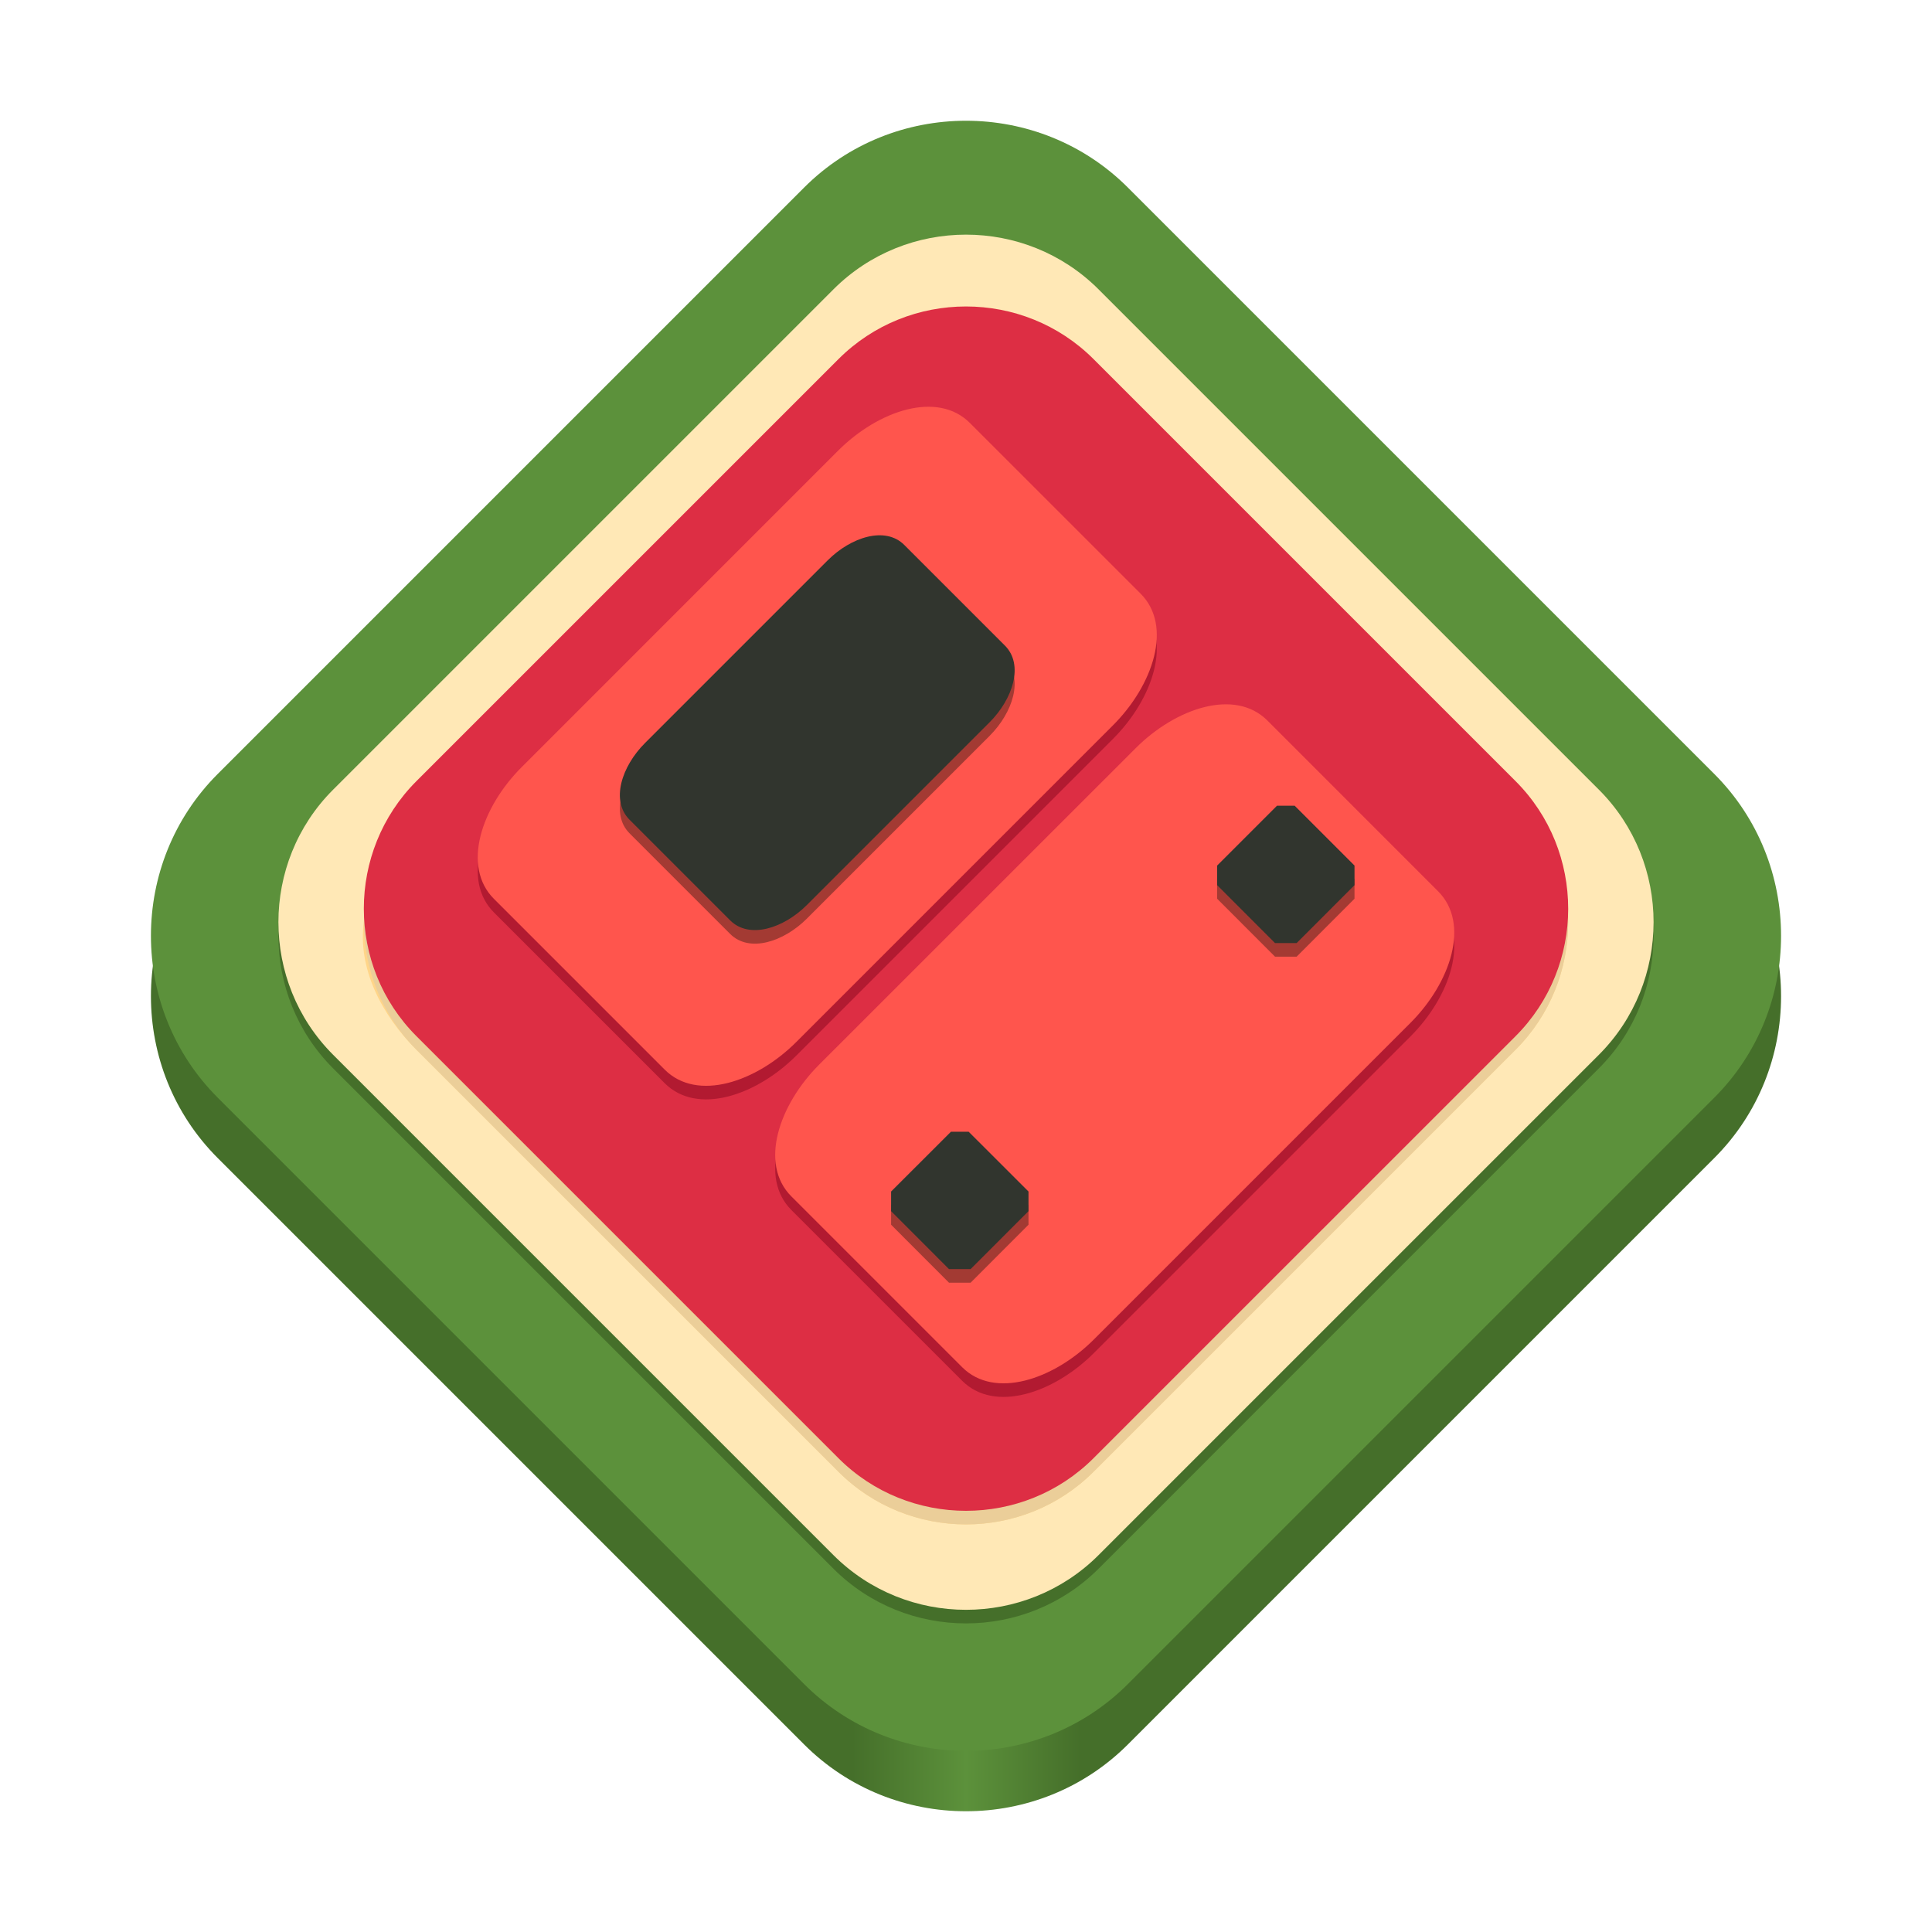
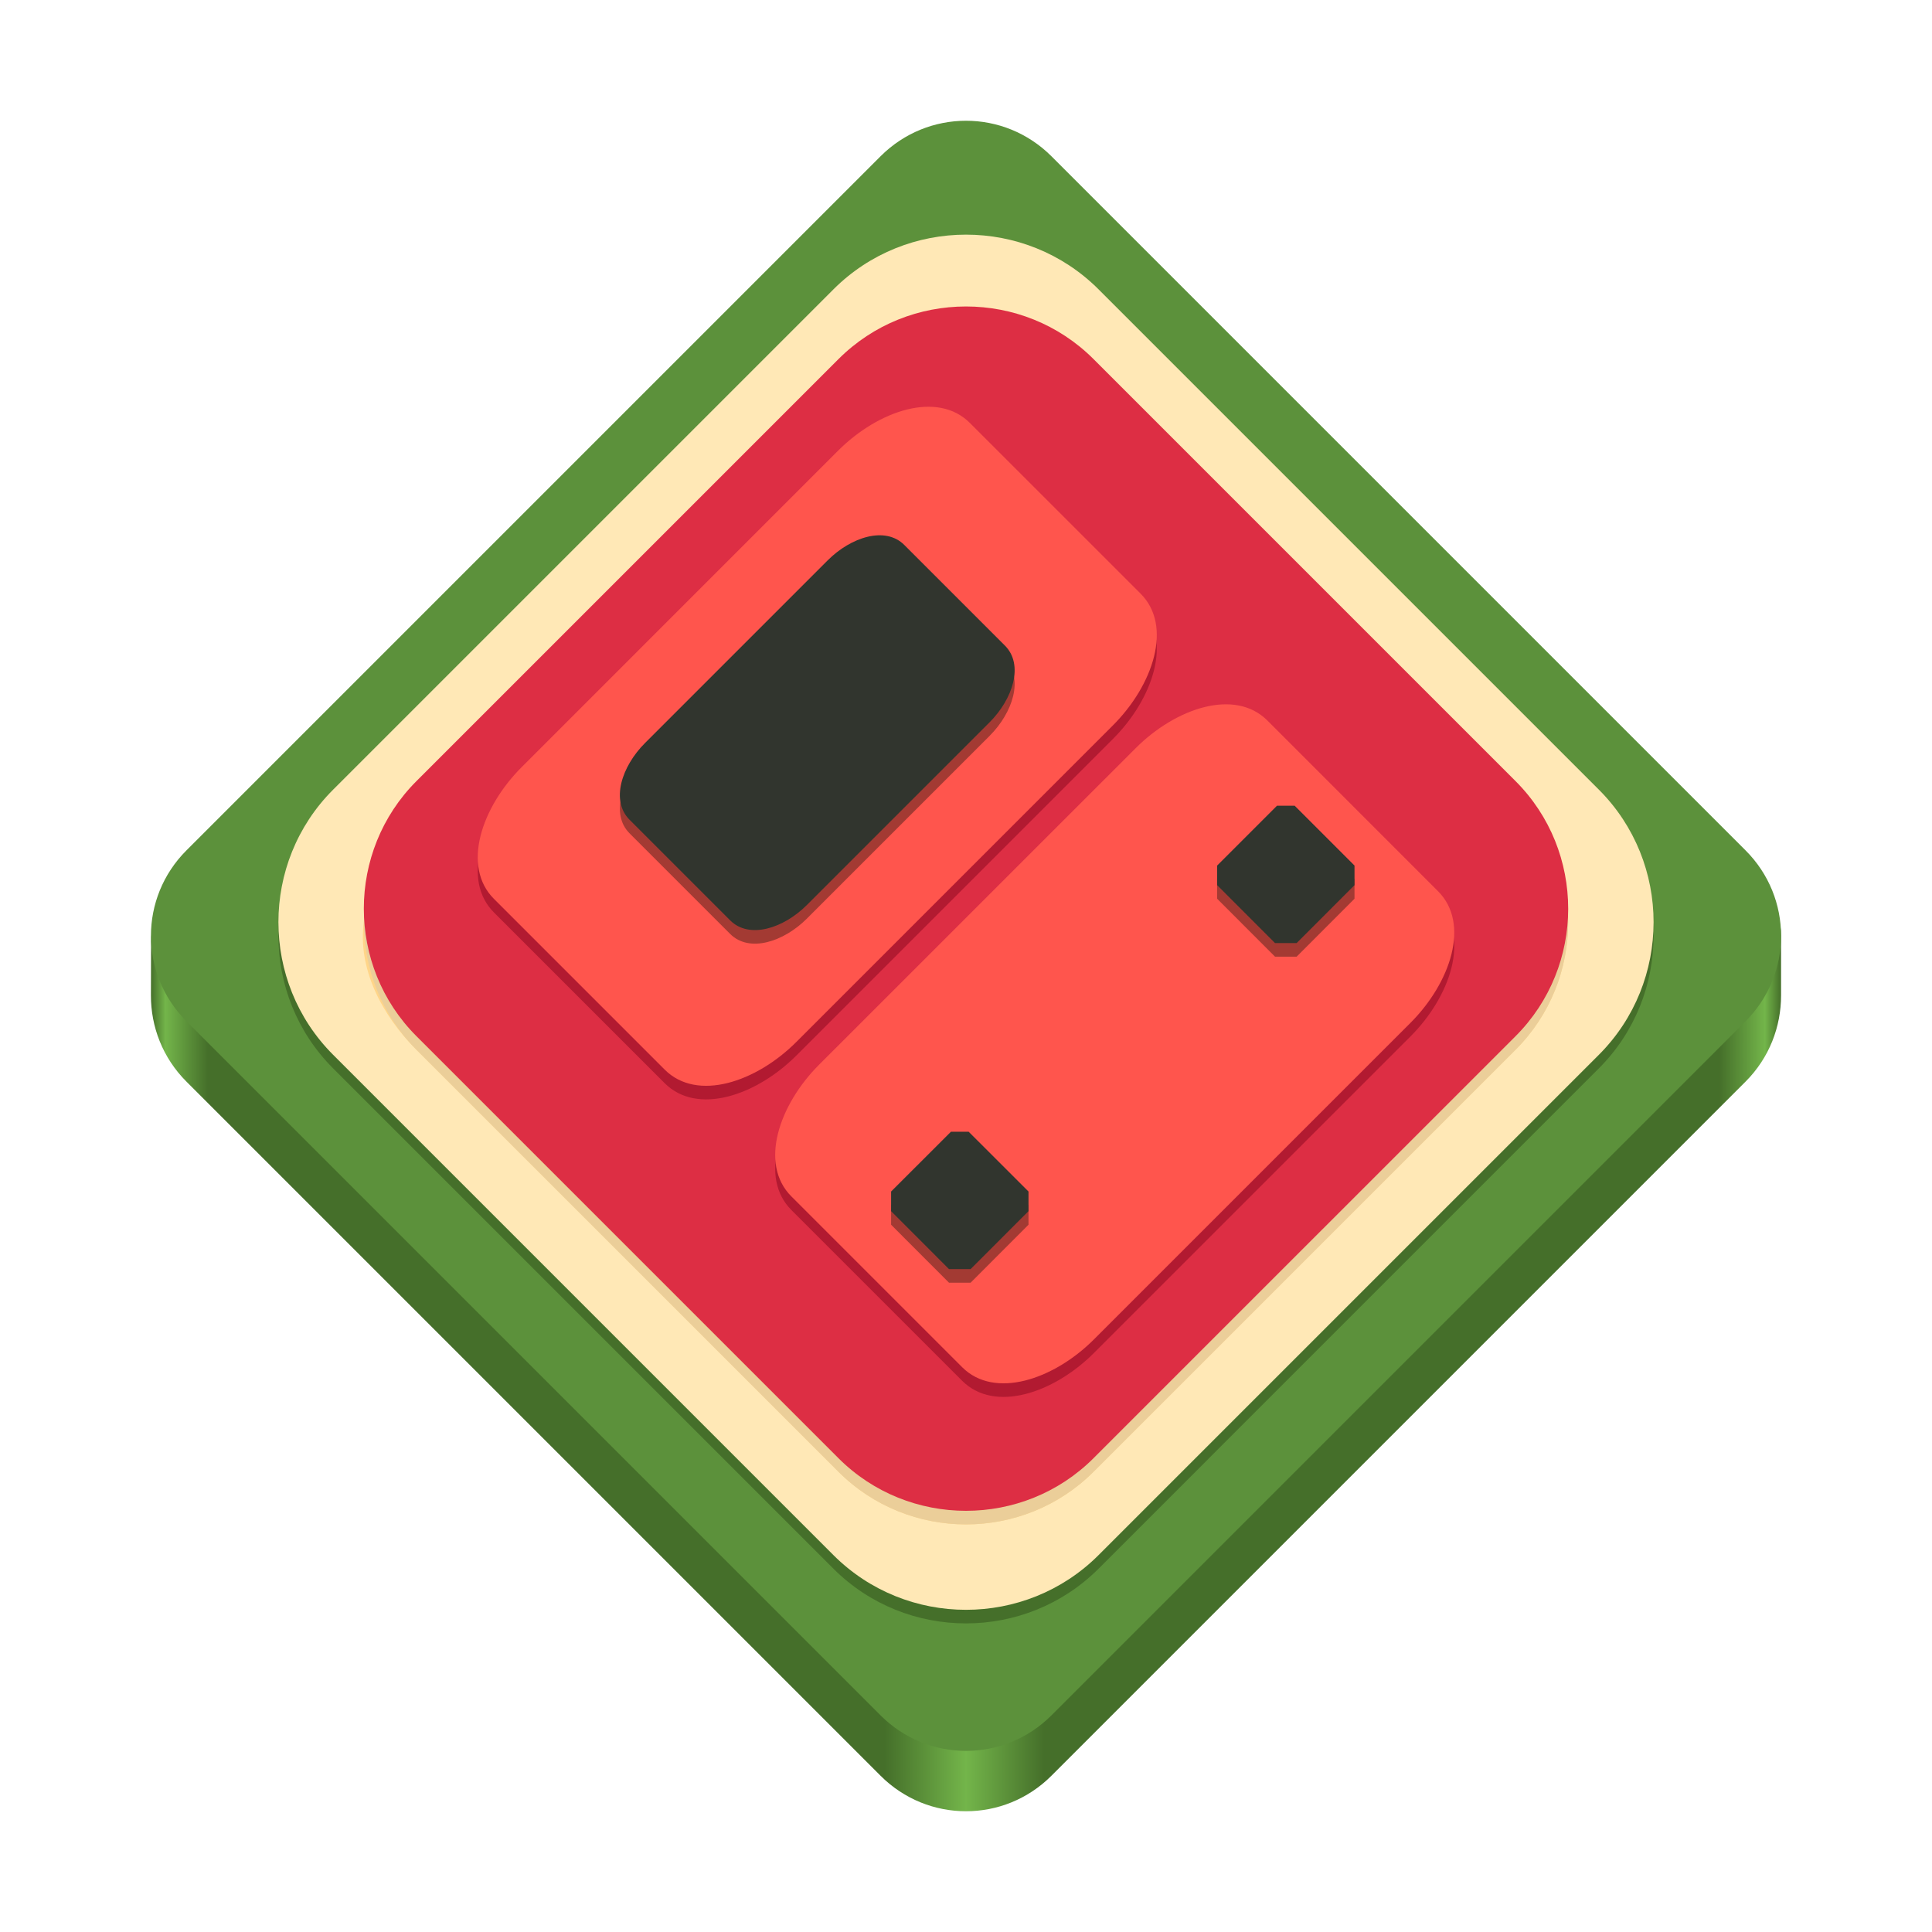
<svg xmlns="http://www.w3.org/2000/svg" xmlns:xlink="http://www.w3.org/1999/xlink" height="128px" viewBox="0 0 128 128" width="128px" version="1.1" id="svg19">
  <defs id="defs19">
-     <linearGradient xlink:href="#a" id="linearGradient20" x1="38" y1="108" x2="146" y2="108" gradientUnits="userSpaceOnUse" gradientTransform="translate(-28.00001,-42)" />
+     <linearGradient id="linearGradient7" gradientTransform="matrix(1.19998,0,0,-1.19998,181.4791,335.8637)" gradientUnits="userSpaceOnUse" x1="3" x2="93" y1="186.252" y2="186.252">
+       <stop offset="0" stop-color="#456f2a" id="stop5" />
+       <stop offset="0.009" stop-color="#456f2a" id="stop9" style="stop-color:#73b54a;stop-opacity:1;" />
+       <stop offset="0.035" stop-color="#456f2a" id="stop8" style="stop-color:#456f2a;stop-opacity:1;" />
+       <stop offset="0.45" stop-color="#456f2a" id="stop12" style="stop-color:#456f2a;stop-opacity:1;" />
+       <stop offset="0.5" stop-color="#5c913b" id="stop6" style="stop-color:#73b54a;stop-opacity:1;" />
+       <stop offset="0.548" stop-color="#5c913b" id="stop10" style="stop-color:#456f2a;stop-opacity:1;" />
+       <stop offset="0.962" stop-color="#5c913b" id="stop13" style="stop-color:#456f2a;stop-opacity:1;" />
+       <stop offset="0.99" stop-color="#5c913b" id="stop11" style="stop-color:#73b54a;stop-opacity:1;" />
+       <stop offset="1" stop-color="#456f2a" id="stop7" />
+     </linearGradient>
+     <linearGradient xlink:href="#linearGradient7" id="linearGradient5" x1="10" y1="62" x2="118" y2="62" gradientUnits="userSpaceOnUse" gradientTransform="translate(0,4)" />
  </defs>
  <linearGradient id="a" gradientTransform="matrix(1.19998,0,0,-1.19998,181.4791,335.8637)" gradientUnits="userSpaceOnUse" x1="3" x2="93" y1="186.252" y2="186.252">
    <stop offset="0.43" stop-color="#456f2a" id="stop1" />
    <stop offset="0.5" stop-color="#5c913b" id="stop2" />
    <stop offset="0.57" stop-color="#456f2a" id="stop3" />
  </linearGradient>
-   <path d="m 74.726,115.573 c -5.899,5.903 -15.553,5.903 -21.452,0 L 14.427,76.726 c -5.903,-5.899 -5.903,-15.553 0,-21.452 L 53.274,16.427 c 5.899,-5.903 15.553,-5.903 21.452,0 L 113.573,55.274 c 5.903,5.899 5.903,15.553 0,21.452 z m 0,0" fill="#5c913b" id="path4-6" style="fill:url(#linearGradient20);stroke-width:0.9" />
-   <path d="m 74.726,111.573 c -5.899,5.903 -15.553,5.903 -21.452,0 L 14.427,72.726 c -5.903,-5.899 -5.903,-15.553 0,-21.452 L 53.274,12.427 c 5.899,-5.903 15.553,-5.903 21.452,0 l 38.847,38.847 c 5.903,5.899 5.903,15.553 0,21.452 z m 0,0" fill="#5c913b" id="path4" style="stroke-width:0.9" />
+   <path id="path1" style="display:inline;fill:url(#linearGradient5);stroke-width:0.15;marker:none;marker-start:none;marker-mid:none;marker-end:none;enable-background:new" d="M 12.352,60.34 58.34,14.352 c 3.136,-3.136 8.184,-3.136 11.32,0 l 45.988,45.988 c 1.521,1.521 2.352,-0.313 2.352,1.672 l -1.5e-4,3.937 c -8e-5,2.063 -0.771,4.13 -2.352,5.711 L 69.66,117.648 c -3.136,3.136 -8.184,3.136 -11.32,0 L 12.352,71.66 C 10.771,70.079 9.995,68.012 10,65.949 l 0.009,-3.57 c 0.004,-1.802 0.963,-0.66 2.343,-2.04 z" />
+   <path id="rect1711-6" style="display:inline;fill:#5c913b;fill-opacity:1;stroke-width:0.15;marker:none;marker-start:none;marker-mid:none;marker-end:none;enable-background:new" d="M 12.352,56.34 58.34,10.352 c 3.136,-3.136 8.184,-3.136 11.32,0 l 45.988,45.988 c 3.136,3.136 3.136,8.184 0,11.32 L 69.66,113.648 c -3.136,3.136 -8.184,3.136 -11.32,0 L 12.352,67.66 c -3.136,-3.136 -3.136,-8.184 0,-11.32 z" />
  <path d="m 72.778,103.934 c -4.83,4.827 -12.726,4.827 -17.557,0 L 22.066,70.778 c -4.827,-4.83 -4.827,-12.73 0,-17.557 l 33.155,-33.155 c 4.83,-4.827 12.726,-4.827 17.557,0 l 33.155,33.155 c 4.827,4.827 4.827,12.726 0,17.557 z m 0,0" fill="#456f2a" id="path5" style="stroke-width:0.9" />
  <path d="m 72.778,103.034 c -4.83,4.827 -12.726,4.827 -17.557,0 L 22.066,69.878 c -4.827,-4.83 -4.827,-12.73 0,-17.557 L 55.222,19.166 c 4.83,-4.827 12.726,-4.827 17.557,0 l 33.155,33.155 c 4.827,4.827 4.827,12.726 0,17.557 z m 0,0" fill="#ffe8b6" id="path6" style="stroke-width:0.9" />
  <path d="m 103.895,61.1 v -0.9 l -79.469,-1.455 -0.32,2.355 c -0.415,3.037 1.16,6.128 3.484,8.451 l 27.959,27.956 c 4.648,4.648 12.255,4.648 16.903,0 L 100.407,69.551 c 2.327,-2.324 3.487,-5.386 3.487,-8.451 z m 0,0" fill="#ffd589" id="path7" style="stroke-width:0.9" />
  <path d="m 72.451,97.507 c -4.648,4.651 -12.255,4.651 -16.903,0 L 27.593,69.551 c -4.651,-4.648 -4.651,-12.255 0,-16.903 L 55.549,24.693 c 4.648,-4.651 12.255,-4.651 16.903,0 l 27.956,27.956 c 4.651,4.648 4.651,12.255 0,16.903 z m 0,0" fill="#ebce99" id="path8" style="stroke-width:0.9" />
  <path d="m 72.451,96.607 c -4.648,4.651 -12.255,4.651 -16.903,0 L 27.593,68.651 c -4.651,-4.648 -4.651,-12.255 0,-16.903 L 55.549,23.793 c 4.648,-4.651 12.255,-4.651 16.903,0 l 27.956,27.956 c 4.651,4.648 4.651,12.255 0,16.903 z m 0,0" fill="#dd2e44" id="path9" style="stroke-width:0.9" />
  <path d="M 75.57,40.232 64.257,28.922 C 62.112,26.774 58.199,28.085 55.527,30.757 L 34.561,51.724 c -2.672,2.672 -3.983,6.585 -1.835,8.729 l 11.313,11.313 c 2.144,2.144 6.057,0.833 8.726,-1.839 L 73.731,48.961 c 2.672,-2.668 3.983,-6.581 1.839,-8.729" fill="#b21a31" id="path10" style="stroke-width:0.9" />
  <path d="M 75.57,39.332 64.257,28.022 C 62.112,25.874 58.199,27.185 55.527,29.857 L 34.561,50.824 c -2.672,2.672 -3.983,6.585 -1.835,8.729 l 11.313,11.313 c 2.144,2.144 6.057,0.833 8.726,-1.839 L 73.731,48.061 c 2.672,-2.668 3.983,-6.581 1.839,-8.729" fill="#ff554d" id="path11" style="stroke-width:0.9" />
  <path d="m 66.58,43.673 -6.666,-6.666 c -1.262,-1.266 -3.537,-0.524 -5.08,1.02 L 42.731,50.131 c -1.543,1.543 -2.285,3.818 -1.02,5.08 l 6.666,6.666 c 1.266,1.266 3.54,0.524 5.08,-1.016 L 65.564,48.753 c 1.54,-1.54 2.282,-3.814 1.016,-5.08" fill="#a33a33" id="path12" style="stroke-width:0.9" />
  <path d="m 66.58,42.773 -6.666,-6.666 c -1.262,-1.266 -3.537,-0.524 -5.08,1.02 l -12.104,12.104 c -1.543,1.543 -2.285,3.818 -1.02,5.08 l 6.666,6.666 c 1.266,1.266 3.54,0.524 5.08,-1.016 L 65.564,47.853 c 1.54,-1.54 2.282,-3.814 1.016,-5.08" fill="#31352e" id="path13" style="stroke-width:0.9" />
  <path d="M 95.274,59.947 83.965,48.634 c -2.148,-2.144 -6.061,-0.833 -8.729,1.839 L 54.269,71.436 c -2.672,2.672 -3.983,6.585 -1.839,8.729 l 11.313,11.313 c 2.144,2.144 6.057,0.833 8.729,-1.835 L 93.439,68.676 c 2.672,-2.672 3.983,-6.585 1.835,-8.729" fill="#b21a31" id="path14" style="stroke-width:0.9" />
  <path d="M 95.274,59.047 83.965,47.734 c -2.148,-2.144 -6.061,-0.833 -8.729,1.839 L 54.269,70.536 c -2.672,2.672 -3.983,6.585 -1.839,8.729 L 63.743,90.578 c 2.144,2.144 6.057,0.833 8.729,-1.835 L 93.439,67.776 c 2.672,-2.672 3.983,-6.585 1.835,-8.729" fill="#ff554d" id="path15" style="stroke-width:0.9" />
  <path d="m 85.905,63.382 3.835,-3.839 v -1.297 l -3.966,-3.966 H 84.605 l -3.966,3.966 v 1.297 l 3.835,3.839 z m 0,0" fill="#a33a33" id="path16" style="stroke-width:0.9" />
  <path d="m 85.905,62.482 3.835,-3.839 v -1.297 l -3.966,-3.966 H 84.605 l -3.966,3.966 v 1.297 l 3.835,3.839 z m 0,0" fill="#31352e" id="path17" style="stroke-width:0.9" />
  <path d="m 64.306,84.981 3.835,-3.839 v -1.301 l -3.966,-3.962 h -1.171 l -3.966,3.962 v 1.301 l 3.835,3.839 z m 0,0" fill="#a33a33" id="path18" style="stroke-width:0.9" />
  <path d="m 64.306,84.081 3.835,-3.839 v -1.301 l -3.966,-3.962 h -1.171 l -3.966,3.962 v 1.301 l 3.835,3.839 z m 0,0" fill="#31352e" id="path19" style="stroke-width:0.9" />
</svg>
